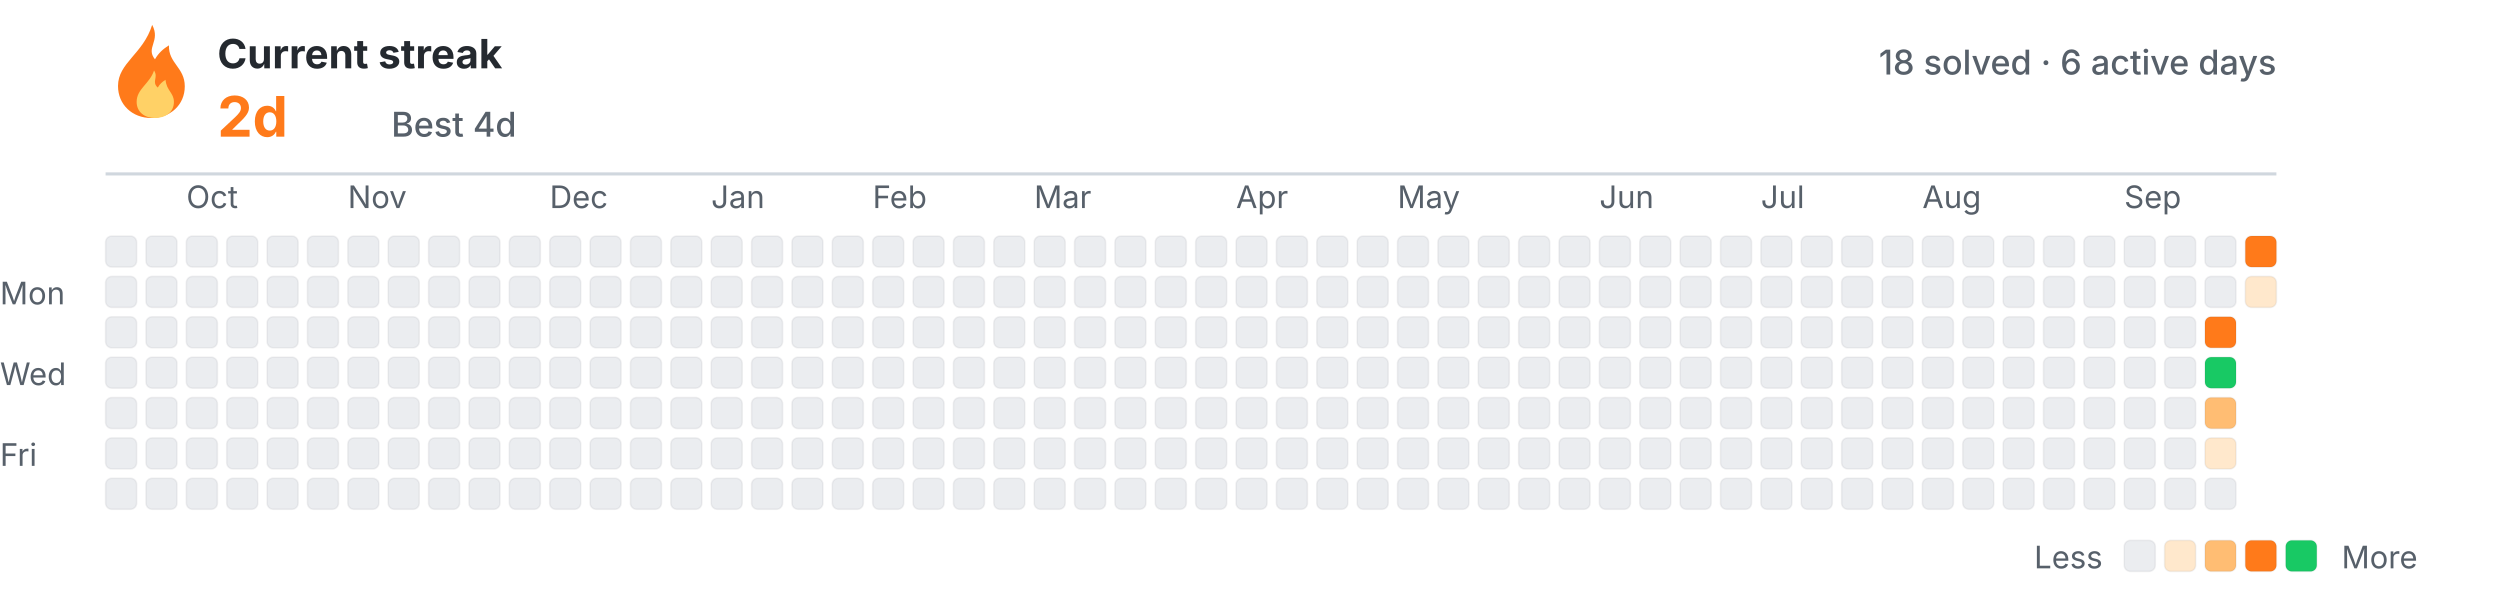
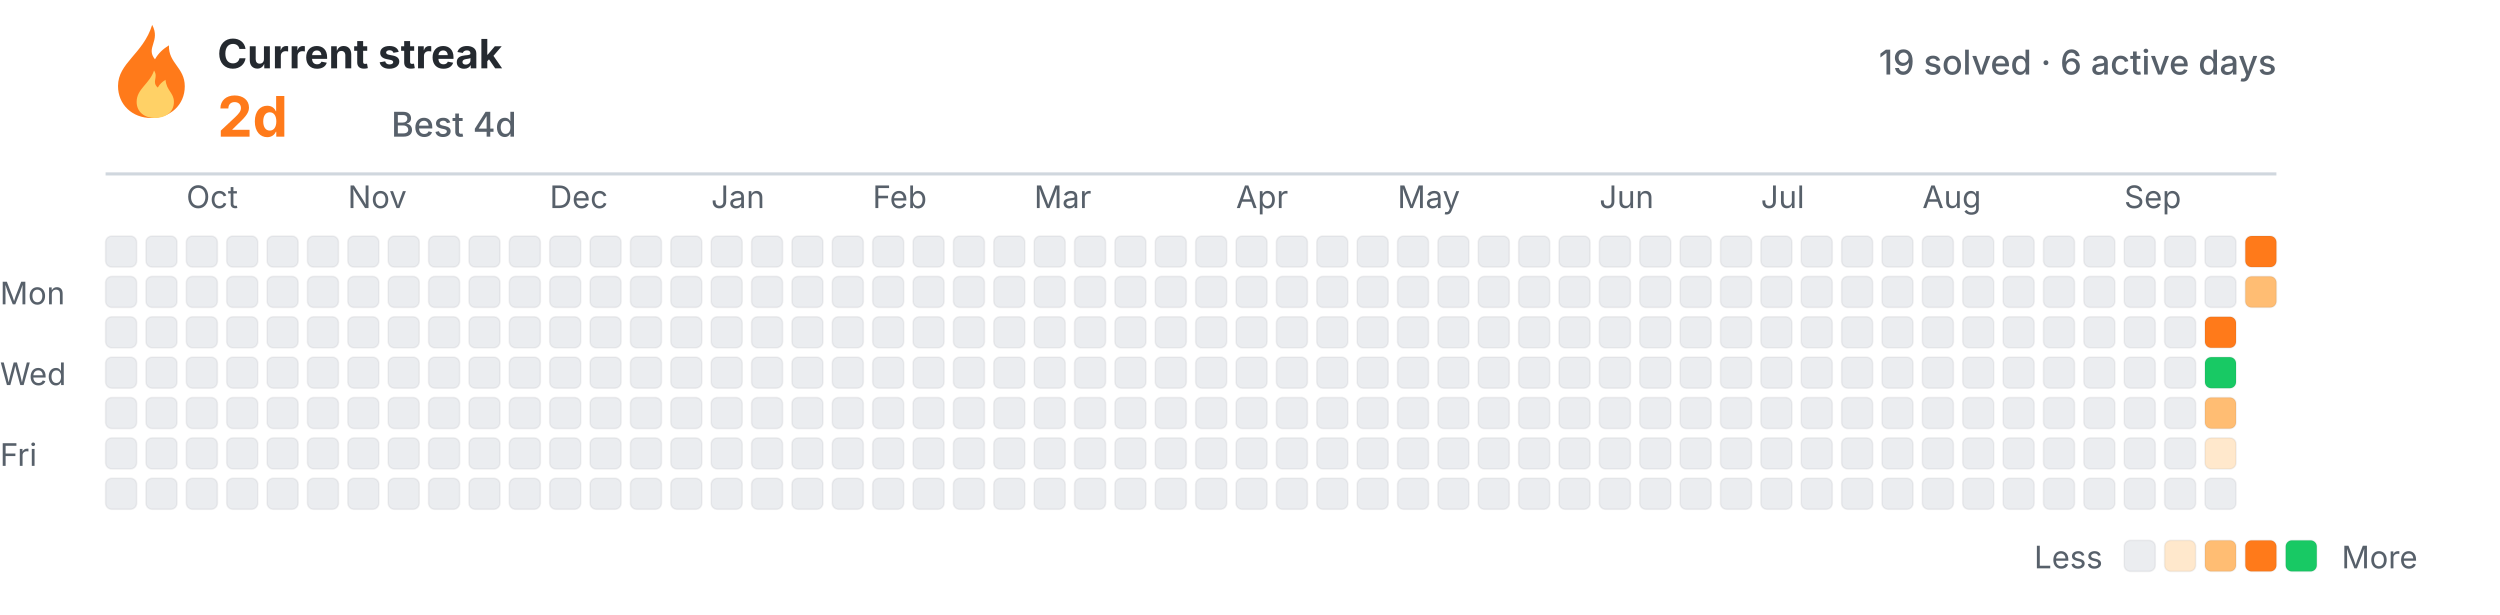
<svg xmlns="http://www.w3.org/2000/svg" width="805" height="198" viewBox="0 0 805 198" role="img" aria-labelledby="title desc">
  <style>
:root{color-scheme:light dark}
.label{font:10px -apple-system,BlinkMacSystemFont,"Segoe UI",sans-serif;fill:#57606a}
.metric{font:650 13px -apple-system,BlinkMacSystemFont,"Segoe UI",sans-serif;fill:#24292f}
.metric-strong{font:750 18px -apple-system,BlinkMacSystemFont,"Segoe UI",sans-serif;fill:#ff7a1a}
.metric-muted{font:550 11px -apple-system,BlinkMacSystemFont,"Segoe UI",sans-serif;fill:#57606a}
.flame{fill:#ff7a1a}
.spark{fill:#ffd166}
.rule{stroke:#d0d7de;stroke-width:1}
.cell{shape-rendering:geometricPrecision;stroke:rgba(27,31,36,.06);stroke-width:.5}
.level-0{fill:#ebedf0}.level-1{fill:#ffe8cc}.level-2{fill:#ffbd73}.level-3{fill:#ff7a1a}.level-4{fill:#18c964}
@media (prefers-color-scheme:dark){.label,.metric-muted{fill:#8b949e}.metric{fill:#f0f6fc}.rule{stroke:#30363d}.cell{stroke:rgba(240,246,252,.06)}.level-0{fill:#161b22}.level-1{fill:#3a2414}.level-2{fill:#7a3d12}.level-3{fill:#ff7a1a}.level-4{fill:#2fd46f}}
</style>
  <g transform="translate(34,8)">
    <path class="flame" d="M15 0c2.8 5.3-2.2 7.3.9 11.1 1.1-2 2.7-3.4 4.5-4.5-.2 5.8 5.1 7.1 5.1 13.2 0 6-4.7 10.2-10.8 10.2S4 25.7 4 19.7C4 12.2 12.1 9.4 15 0Z" />
    <path class="spark" d="M15.6 14.7c1.5 2.3-.9 3.6 1.2 5.5.6-1.1 1.5-1.9 2.5-2.5.3 3.5 2.7 4.2 2.7 7.1 0 3.4-2.8 5.2-6.1 5.2s-5.9-1.9-5.9-5.2c0-4.2 4.2-5.8 5.6-10.1Z" />
    <text x="36" y="14" class="metric">Current streak</text>
    <text x="36" y="36" class="metric-strong">2d</text>
    <text x="92" y="36" class="metric-muted">Best 4d</text>
  </g>
-   <text x="733" y="24" class="metric-muted" text-anchor="end">18 solved · 6 active days</text>
+   <text x="733" y="24" class="metric-muted" text-anchor="end">19 solved · 6 active days</text>
  <line x1="34" y1="56" x2="733" y2="56" class="rule" />
  <text x="60" y="67" class="label">Oct</text>
  <text x="112" y="67" class="label">Nov</text>
  <text x="177" y="67" class="label">Dec</text>
  <text x="229" y="67" class="label">Jan</text>
  <text x="281" y="67" class="label">Feb</text>
  <text x="333" y="67" class="label">Mar</text>
  <text x="398" y="67" class="label">Apr</text>
  <text x="450" y="67" class="label">May</text>
  <text x="515" y="67" class="label">Jun</text>
  <text x="567" y="67" class="label">Jul</text>
  <text x="619" y="67" class="label">Aug</text>
  <text x="684" y="67" class="label">Sep</text>
  <text x="0" y="98" class="label">Mon</text>
  <text x="0" y="124" class="label">Wed</text>
  <text x="0" y="150" class="label">Fri</text>
  <rect x="34" y="76" width="10" height="10" rx="2" class="cell level-0" />
  <rect x="34" y="89" width="10" height="10" rx="2" class="cell level-0" />
  <rect x="34" y="102" width="10" height="10" rx="2" class="cell level-0" />
  <rect x="34" y="115" width="10" height="10" rx="2" class="cell level-0" />
  <rect x="34" y="128" width="10" height="10" rx="2" class="cell level-0" />
  <rect x="34" y="141" width="10" height="10" rx="2" class="cell level-0" />
  <rect x="34" y="154" width="10" height="10" rx="2" class="cell level-0" />
  <rect x="47" y="76" width="10" height="10" rx="2" class="cell level-0" />
  <rect x="47" y="89" width="10" height="10" rx="2" class="cell level-0" />
  <rect x="47" y="102" width="10" height="10" rx="2" class="cell level-0" />
  <rect x="47" y="115" width="10" height="10" rx="2" class="cell level-0" />
  <rect x="47" y="128" width="10" height="10" rx="2" class="cell level-0" />
  <rect x="47" y="141" width="10" height="10" rx="2" class="cell level-0" />
  <rect x="47" y="154" width="10" height="10" rx="2" class="cell level-0" />
  <rect x="60" y="76" width="10" height="10" rx="2" class="cell level-0" />
  <rect x="60" y="89" width="10" height="10" rx="2" class="cell level-0" />
  <rect x="60" y="102" width="10" height="10" rx="2" class="cell level-0" />
  <rect x="60" y="115" width="10" height="10" rx="2" class="cell level-0" />
  <rect x="60" y="128" width="10" height="10" rx="2" class="cell level-0" />
  <rect x="60" y="141" width="10" height="10" rx="2" class="cell level-0" />
  <rect x="60" y="154" width="10" height="10" rx="2" class="cell level-0" />
  <rect x="73" y="76" width="10" height="10" rx="2" class="cell level-0" />
  <rect x="73" y="89" width="10" height="10" rx="2" class="cell level-0" />
  <rect x="73" y="102" width="10" height="10" rx="2" class="cell level-0" />
  <rect x="73" y="115" width="10" height="10" rx="2" class="cell level-0" />
  <rect x="73" y="128" width="10" height="10" rx="2" class="cell level-0" />
  <rect x="73" y="141" width="10" height="10" rx="2" class="cell level-0" />
  <rect x="73" y="154" width="10" height="10" rx="2" class="cell level-0" />
  <rect x="86" y="76" width="10" height="10" rx="2" class="cell level-0" />
  <rect x="86" y="89" width="10" height="10" rx="2" class="cell level-0" />
  <rect x="86" y="102" width="10" height="10" rx="2" class="cell level-0" />
  <rect x="86" y="115" width="10" height="10" rx="2" class="cell level-0" />
  <rect x="86" y="128" width="10" height="10" rx="2" class="cell level-0" />
  <rect x="86" y="141" width="10" height="10" rx="2" class="cell level-0" />
  <rect x="86" y="154" width="10" height="10" rx="2" class="cell level-0" />
  <rect x="99" y="76" width="10" height="10" rx="2" class="cell level-0" />
  <rect x="99" y="89" width="10" height="10" rx="2" class="cell level-0" />
  <rect x="99" y="102" width="10" height="10" rx="2" class="cell level-0" />
  <rect x="99" y="115" width="10" height="10" rx="2" class="cell level-0" />
  <rect x="99" y="128" width="10" height="10" rx="2" class="cell level-0" />
  <rect x="99" y="141" width="10" height="10" rx="2" class="cell level-0" />
  <rect x="99" y="154" width="10" height="10" rx="2" class="cell level-0" />
  <rect x="112" y="76" width="10" height="10" rx="2" class="cell level-0" />
  <rect x="112" y="89" width="10" height="10" rx="2" class="cell level-0" />
  <rect x="112" y="102" width="10" height="10" rx="2" class="cell level-0" />
  <rect x="112" y="115" width="10" height="10" rx="2" class="cell level-0" />
  <rect x="112" y="128" width="10" height="10" rx="2" class="cell level-0" />
  <rect x="112" y="141" width="10" height="10" rx="2" class="cell level-0" />
  <rect x="112" y="154" width="10" height="10" rx="2" class="cell level-0" />
  <rect x="125" y="76" width="10" height="10" rx="2" class="cell level-0" />
  <rect x="125" y="89" width="10" height="10" rx="2" class="cell level-0" />
  <rect x="125" y="102" width="10" height="10" rx="2" class="cell level-0" />
  <rect x="125" y="115" width="10" height="10" rx="2" class="cell level-0" />
  <rect x="125" y="128" width="10" height="10" rx="2" class="cell level-0" />
  <rect x="125" y="141" width="10" height="10" rx="2" class="cell level-0" />
  <rect x="125" y="154" width="10" height="10" rx="2" class="cell level-0" />
  <rect x="138" y="76" width="10" height="10" rx="2" class="cell level-0" />
  <rect x="138" y="89" width="10" height="10" rx="2" class="cell level-0" />
  <rect x="138" y="102" width="10" height="10" rx="2" class="cell level-0" />
  <rect x="138" y="115" width="10" height="10" rx="2" class="cell level-0" />
  <rect x="138" y="128" width="10" height="10" rx="2" class="cell level-0" />
  <rect x="138" y="141" width="10" height="10" rx="2" class="cell level-0" />
  <rect x="138" y="154" width="10" height="10" rx="2" class="cell level-0" />
  <rect x="151" y="76" width="10" height="10" rx="2" class="cell level-0" />
  <rect x="151" y="89" width="10" height="10" rx="2" class="cell level-0" />
  <rect x="151" y="102" width="10" height="10" rx="2" class="cell level-0" />
  <rect x="151" y="115" width="10" height="10" rx="2" class="cell level-0" />
  <rect x="151" y="128" width="10" height="10" rx="2" class="cell level-0" />
  <rect x="151" y="141" width="10" height="10" rx="2" class="cell level-0" />
  <rect x="151" y="154" width="10" height="10" rx="2" class="cell level-0" />
  <rect x="164" y="76" width="10" height="10" rx="2" class="cell level-0" />
  <rect x="164" y="89" width="10" height="10" rx="2" class="cell level-0" />
  <rect x="164" y="102" width="10" height="10" rx="2" class="cell level-0" />
  <rect x="164" y="115" width="10" height="10" rx="2" class="cell level-0" />
  <rect x="164" y="128" width="10" height="10" rx="2" class="cell level-0" />
  <rect x="164" y="141" width="10" height="10" rx="2" class="cell level-0" />
  <rect x="164" y="154" width="10" height="10" rx="2" class="cell level-0" />
  <rect x="177" y="76" width="10" height="10" rx="2" class="cell level-0" />
  <rect x="177" y="89" width="10" height="10" rx="2" class="cell level-0" />
  <rect x="177" y="102" width="10" height="10" rx="2" class="cell level-0" />
  <rect x="177" y="115" width="10" height="10" rx="2" class="cell level-0" />
  <rect x="177" y="128" width="10" height="10" rx="2" class="cell level-0" />
  <rect x="177" y="141" width="10" height="10" rx="2" class="cell level-0" />
  <rect x="177" y="154" width="10" height="10" rx="2" class="cell level-0" />
  <rect x="190" y="76" width="10" height="10" rx="2" class="cell level-0" />
  <rect x="190" y="89" width="10" height="10" rx="2" class="cell level-0" />
  <rect x="190" y="102" width="10" height="10" rx="2" class="cell level-0" />
  <rect x="190" y="115" width="10" height="10" rx="2" class="cell level-0" />
  <rect x="190" y="128" width="10" height="10" rx="2" class="cell level-0" />
  <rect x="190" y="141" width="10" height="10" rx="2" class="cell level-0" />
  <rect x="190" y="154" width="10" height="10" rx="2" class="cell level-0" />
  <rect x="203" y="76" width="10" height="10" rx="2" class="cell level-0" />
  <rect x="203" y="89" width="10" height="10" rx="2" class="cell level-0" />
  <rect x="203" y="102" width="10" height="10" rx="2" class="cell level-0" />
  <rect x="203" y="115" width="10" height="10" rx="2" class="cell level-0" />
  <rect x="203" y="128" width="10" height="10" rx="2" class="cell level-0" />
  <rect x="203" y="141" width="10" height="10" rx="2" class="cell level-0" />
  <rect x="203" y="154" width="10" height="10" rx="2" class="cell level-0" />
  <rect x="216" y="76" width="10" height="10" rx="2" class="cell level-0" />
  <rect x="216" y="89" width="10" height="10" rx="2" class="cell level-0" />
  <rect x="216" y="102" width="10" height="10" rx="2" class="cell level-0" />
  <rect x="216" y="115" width="10" height="10" rx="2" class="cell level-0" />
  <rect x="216" y="128" width="10" height="10" rx="2" class="cell level-0" />
  <rect x="216" y="141" width="10" height="10" rx="2" class="cell level-0" />
  <rect x="216" y="154" width="10" height="10" rx="2" class="cell level-0" />
  <rect x="229" y="76" width="10" height="10" rx="2" class="cell level-0" />
  <rect x="229" y="89" width="10" height="10" rx="2" class="cell level-0" />
  <rect x="229" y="102" width="10" height="10" rx="2" class="cell level-0" />
  <rect x="229" y="115" width="10" height="10" rx="2" class="cell level-0" />
  <rect x="229" y="128" width="10" height="10" rx="2" class="cell level-0" />
  <rect x="229" y="141" width="10" height="10" rx="2" class="cell level-0" />
  <rect x="229" y="154" width="10" height="10" rx="2" class="cell level-0" />
  <rect x="242" y="76" width="10" height="10" rx="2" class="cell level-0" />
  <rect x="242" y="89" width="10" height="10" rx="2" class="cell level-0" />
  <rect x="242" y="102" width="10" height="10" rx="2" class="cell level-0" />
  <rect x="242" y="115" width="10" height="10" rx="2" class="cell level-0" />
  <rect x="242" y="128" width="10" height="10" rx="2" class="cell level-0" />
  <rect x="242" y="141" width="10" height="10" rx="2" class="cell level-0" />
  <rect x="242" y="154" width="10" height="10" rx="2" class="cell level-0" />
  <rect x="255" y="76" width="10" height="10" rx="2" class="cell level-0" />
  <rect x="255" y="89" width="10" height="10" rx="2" class="cell level-0" />
  <rect x="255" y="102" width="10" height="10" rx="2" class="cell level-0" />
  <rect x="255" y="115" width="10" height="10" rx="2" class="cell level-0" />
  <rect x="255" y="128" width="10" height="10" rx="2" class="cell level-0" />
  <rect x="255" y="141" width="10" height="10" rx="2" class="cell level-0" />
  <rect x="255" y="154" width="10" height="10" rx="2" class="cell level-0" />
  <rect x="268" y="76" width="10" height="10" rx="2" class="cell level-0" />
  <rect x="268" y="89" width="10" height="10" rx="2" class="cell level-0" />
  <rect x="268" y="102" width="10" height="10" rx="2" class="cell level-0" />
  <rect x="268" y="115" width="10" height="10" rx="2" class="cell level-0" />
  <rect x="268" y="128" width="10" height="10" rx="2" class="cell level-0" />
  <rect x="268" y="141" width="10" height="10" rx="2" class="cell level-0" />
  <rect x="268" y="154" width="10" height="10" rx="2" class="cell level-0" />
  <rect x="281" y="76" width="10" height="10" rx="2" class="cell level-0" />
  <rect x="281" y="89" width="10" height="10" rx="2" class="cell level-0" />
  <rect x="281" y="102" width="10" height="10" rx="2" class="cell level-0" />
  <rect x="281" y="115" width="10" height="10" rx="2" class="cell level-0" />
  <rect x="281" y="128" width="10" height="10" rx="2" class="cell level-0" />
  <rect x="281" y="141" width="10" height="10" rx="2" class="cell level-0" />
  <rect x="281" y="154" width="10" height="10" rx="2" class="cell level-0" />
  <rect x="294" y="76" width="10" height="10" rx="2" class="cell level-0" />
  <rect x="294" y="89" width="10" height="10" rx="2" class="cell level-0" />
  <rect x="294" y="102" width="10" height="10" rx="2" class="cell level-0" />
  <rect x="294" y="115" width="10" height="10" rx="2" class="cell level-0" />
  <rect x="294" y="128" width="10" height="10" rx="2" class="cell level-0" />
  <rect x="294" y="141" width="10" height="10" rx="2" class="cell level-0" />
  <rect x="294" y="154" width="10" height="10" rx="2" class="cell level-0" />
  <rect x="307" y="76" width="10" height="10" rx="2" class="cell level-0" />
  <rect x="307" y="89" width="10" height="10" rx="2" class="cell level-0" />
  <rect x="307" y="102" width="10" height="10" rx="2" class="cell level-0" />
  <rect x="307" y="115" width="10" height="10" rx="2" class="cell level-0" />
  <rect x="307" y="128" width="10" height="10" rx="2" class="cell level-0" />
  <rect x="307" y="141" width="10" height="10" rx="2" class="cell level-0" />
  <rect x="307" y="154" width="10" height="10" rx="2" class="cell level-0" />
  <rect x="320" y="76" width="10" height="10" rx="2" class="cell level-0" />
  <rect x="320" y="89" width="10" height="10" rx="2" class="cell level-0" />
  <rect x="320" y="102" width="10" height="10" rx="2" class="cell level-0" />
  <rect x="320" y="115" width="10" height="10" rx="2" class="cell level-0" />
  <rect x="320" y="128" width="10" height="10" rx="2" class="cell level-0" />
  <rect x="320" y="141" width="10" height="10" rx="2" class="cell level-0" />
  <rect x="320" y="154" width="10" height="10" rx="2" class="cell level-0" />
  <rect x="333" y="76" width="10" height="10" rx="2" class="cell level-0" />
  <rect x="333" y="89" width="10" height="10" rx="2" class="cell level-0" />
  <rect x="333" y="102" width="10" height="10" rx="2" class="cell level-0" />
  <rect x="333" y="115" width="10" height="10" rx="2" class="cell level-0" />
  <rect x="333" y="128" width="10" height="10" rx="2" class="cell level-0" />
  <rect x="333" y="141" width="10" height="10" rx="2" class="cell level-0" />
  <rect x="333" y="154" width="10" height="10" rx="2" class="cell level-0" />
  <rect x="346" y="76" width="10" height="10" rx="2" class="cell level-0" />
  <rect x="346" y="89" width="10" height="10" rx="2" class="cell level-0" />
  <rect x="346" y="102" width="10" height="10" rx="2" class="cell level-0" />
  <rect x="346" y="115" width="10" height="10" rx="2" class="cell level-0" />
  <rect x="346" y="128" width="10" height="10" rx="2" class="cell level-0" />
  <rect x="346" y="141" width="10" height="10" rx="2" class="cell level-0" />
  <rect x="346" y="154" width="10" height="10" rx="2" class="cell level-0" />
  <rect x="359" y="76" width="10" height="10" rx="2" class="cell level-0" />
  <rect x="359" y="89" width="10" height="10" rx="2" class="cell level-0" />
  <rect x="359" y="102" width="10" height="10" rx="2" class="cell level-0" />
  <rect x="359" y="115" width="10" height="10" rx="2" class="cell level-0" />
  <rect x="359" y="128" width="10" height="10" rx="2" class="cell level-0" />
  <rect x="359" y="141" width="10" height="10" rx="2" class="cell level-0" />
  <rect x="359" y="154" width="10" height="10" rx="2" class="cell level-0" />
  <rect x="372" y="76" width="10" height="10" rx="2" class="cell level-0" />
  <rect x="372" y="89" width="10" height="10" rx="2" class="cell level-0" />
  <rect x="372" y="102" width="10" height="10" rx="2" class="cell level-0" />
  <rect x="372" y="115" width="10" height="10" rx="2" class="cell level-0" />
  <rect x="372" y="128" width="10" height="10" rx="2" class="cell level-0" />
  <rect x="372" y="141" width="10" height="10" rx="2" class="cell level-0" />
  <rect x="372" y="154" width="10" height="10" rx="2" class="cell level-0" />
  <rect x="385" y="76" width="10" height="10" rx="2" class="cell level-0" />
  <rect x="385" y="89" width="10" height="10" rx="2" class="cell level-0" />
  <rect x="385" y="102" width="10" height="10" rx="2" class="cell level-0" />
  <rect x="385" y="115" width="10" height="10" rx="2" class="cell level-0" />
  <rect x="385" y="128" width="10" height="10" rx="2" class="cell level-0" />
  <rect x="385" y="141" width="10" height="10" rx="2" class="cell level-0" />
  <rect x="385" y="154" width="10" height="10" rx="2" class="cell level-0" />
  <rect x="398" y="76" width="10" height="10" rx="2" class="cell level-0" />
  <rect x="398" y="89" width="10" height="10" rx="2" class="cell level-0" />
  <rect x="398" y="102" width="10" height="10" rx="2" class="cell level-0" />
  <rect x="398" y="115" width="10" height="10" rx="2" class="cell level-0" />
  <rect x="398" y="128" width="10" height="10" rx="2" class="cell level-0" />
  <rect x="398" y="141" width="10" height="10" rx="2" class="cell level-0" />
  <rect x="398" y="154" width="10" height="10" rx="2" class="cell level-0" />
  <rect x="411" y="76" width="10" height="10" rx="2" class="cell level-0" />
  <rect x="411" y="89" width="10" height="10" rx="2" class="cell level-0" />
  <rect x="411" y="102" width="10" height="10" rx="2" class="cell level-0" />
  <rect x="411" y="115" width="10" height="10" rx="2" class="cell level-0" />
  <rect x="411" y="128" width="10" height="10" rx="2" class="cell level-0" />
  <rect x="411" y="141" width="10" height="10" rx="2" class="cell level-0" />
  <rect x="411" y="154" width="10" height="10" rx="2" class="cell level-0" />
  <rect x="424" y="76" width="10" height="10" rx="2" class="cell level-0" />
  <rect x="424" y="89" width="10" height="10" rx="2" class="cell level-0" />
  <rect x="424" y="102" width="10" height="10" rx="2" class="cell level-0" />
  <rect x="424" y="115" width="10" height="10" rx="2" class="cell level-0" />
  <rect x="424" y="128" width="10" height="10" rx="2" class="cell level-0" />
  <rect x="424" y="141" width="10" height="10" rx="2" class="cell level-0" />
  <rect x="424" y="154" width="10" height="10" rx="2" class="cell level-0" />
  <rect x="437" y="76" width="10" height="10" rx="2" class="cell level-0" />
  <rect x="437" y="89" width="10" height="10" rx="2" class="cell level-0" />
  <rect x="437" y="102" width="10" height="10" rx="2" class="cell level-0" />
  <rect x="437" y="115" width="10" height="10" rx="2" class="cell level-0" />
  <rect x="437" y="128" width="10" height="10" rx="2" class="cell level-0" />
  <rect x="437" y="141" width="10" height="10" rx="2" class="cell level-0" />
  <rect x="437" y="154" width="10" height="10" rx="2" class="cell level-0" />
  <rect x="450" y="76" width="10" height="10" rx="2" class="cell level-0" />
  <rect x="450" y="89" width="10" height="10" rx="2" class="cell level-0" />
  <rect x="450" y="102" width="10" height="10" rx="2" class="cell level-0" />
  <rect x="450" y="115" width="10" height="10" rx="2" class="cell level-0" />
  <rect x="450" y="128" width="10" height="10" rx="2" class="cell level-0" />
  <rect x="450" y="141" width="10" height="10" rx="2" class="cell level-0" />
  <rect x="450" y="154" width="10" height="10" rx="2" class="cell level-0" />
  <rect x="463" y="76" width="10" height="10" rx="2" class="cell level-0" />
  <rect x="463" y="89" width="10" height="10" rx="2" class="cell level-0" />
  <rect x="463" y="102" width="10" height="10" rx="2" class="cell level-0" />
  <rect x="463" y="115" width="10" height="10" rx="2" class="cell level-0" />
  <rect x="463" y="128" width="10" height="10" rx="2" class="cell level-0" />
  <rect x="463" y="141" width="10" height="10" rx="2" class="cell level-0" />
  <rect x="463" y="154" width="10" height="10" rx="2" class="cell level-0" />
  <rect x="476" y="76" width="10" height="10" rx="2" class="cell level-0" />
  <rect x="476" y="89" width="10" height="10" rx="2" class="cell level-0" />
  <rect x="476" y="102" width="10" height="10" rx="2" class="cell level-0" />
  <rect x="476" y="115" width="10" height="10" rx="2" class="cell level-0" />
  <rect x="476" y="128" width="10" height="10" rx="2" class="cell level-0" />
  <rect x="476" y="141" width="10" height="10" rx="2" class="cell level-0" />
  <rect x="476" y="154" width="10" height="10" rx="2" class="cell level-0" />
  <rect x="489" y="76" width="10" height="10" rx="2" class="cell level-0" />
  <rect x="489" y="89" width="10" height="10" rx="2" class="cell level-0" />
  <rect x="489" y="102" width="10" height="10" rx="2" class="cell level-0" />
  <rect x="489" y="115" width="10" height="10" rx="2" class="cell level-0" />
  <rect x="489" y="128" width="10" height="10" rx="2" class="cell level-0" />
  <rect x="489" y="141" width="10" height="10" rx="2" class="cell level-0" />
  <rect x="489" y="154" width="10" height="10" rx="2" class="cell level-0" />
  <rect x="502" y="76" width="10" height="10" rx="2" class="cell level-0" />
  <rect x="502" y="89" width="10" height="10" rx="2" class="cell level-0" />
  <rect x="502" y="102" width="10" height="10" rx="2" class="cell level-0" />
  <rect x="502" y="115" width="10" height="10" rx="2" class="cell level-0" />
  <rect x="502" y="128" width="10" height="10" rx="2" class="cell level-0" />
  <rect x="502" y="141" width="10" height="10" rx="2" class="cell level-0" />
  <rect x="502" y="154" width="10" height="10" rx="2" class="cell level-0" />
  <rect x="515" y="76" width="10" height="10" rx="2" class="cell level-0" />
  <rect x="515" y="89" width="10" height="10" rx="2" class="cell level-0" />
  <rect x="515" y="102" width="10" height="10" rx="2" class="cell level-0" />
  <rect x="515" y="115" width="10" height="10" rx="2" class="cell level-0" />
  <rect x="515" y="128" width="10" height="10" rx="2" class="cell level-0" />
  <rect x="515" y="141" width="10" height="10" rx="2" class="cell level-0" />
  <rect x="515" y="154" width="10" height="10" rx="2" class="cell level-0" />
  <rect x="528" y="76" width="10" height="10" rx="2" class="cell level-0" />
  <rect x="528" y="89" width="10" height="10" rx="2" class="cell level-0" />
  <rect x="528" y="102" width="10" height="10" rx="2" class="cell level-0" />
  <rect x="528" y="115" width="10" height="10" rx="2" class="cell level-0" />
  <rect x="528" y="128" width="10" height="10" rx="2" class="cell level-0" />
  <rect x="528" y="141" width="10" height="10" rx="2" class="cell level-0" />
  <rect x="528" y="154" width="10" height="10" rx="2" class="cell level-0" />
  <rect x="541" y="76" width="10" height="10" rx="2" class="cell level-0" />
  <rect x="541" y="89" width="10" height="10" rx="2" class="cell level-0" />
  <rect x="541" y="102" width="10" height="10" rx="2" class="cell level-0" />
  <rect x="541" y="115" width="10" height="10" rx="2" class="cell level-0" />
  <rect x="541" y="128" width="10" height="10" rx="2" class="cell level-0" />
  <rect x="541" y="141" width="10" height="10" rx="2" class="cell level-0" />
  <rect x="541" y="154" width="10" height="10" rx="2" class="cell level-0" />
  <rect x="554" y="76" width="10" height="10" rx="2" class="cell level-0" />
  <rect x="554" y="89" width="10" height="10" rx="2" class="cell level-0" />
  <rect x="554" y="102" width="10" height="10" rx="2" class="cell level-0" />
  <rect x="554" y="115" width="10" height="10" rx="2" class="cell level-0" />
  <rect x="554" y="128" width="10" height="10" rx="2" class="cell level-0" />
  <rect x="554" y="141" width="10" height="10" rx="2" class="cell level-0" />
  <rect x="554" y="154" width="10" height="10" rx="2" class="cell level-0" />
  <rect x="567" y="76" width="10" height="10" rx="2" class="cell level-0" />
  <rect x="567" y="89" width="10" height="10" rx="2" class="cell level-0" />
  <rect x="567" y="102" width="10" height="10" rx="2" class="cell level-0" />
  <rect x="567" y="115" width="10" height="10" rx="2" class="cell level-0" />
  <rect x="567" y="128" width="10" height="10" rx="2" class="cell level-0" />
  <rect x="567" y="141" width="10" height="10" rx="2" class="cell level-0" />
  <rect x="567" y="154" width="10" height="10" rx="2" class="cell level-0" />
  <rect x="580" y="76" width="10" height="10" rx="2" class="cell level-0" />
  <rect x="580" y="89" width="10" height="10" rx="2" class="cell level-0" />
  <rect x="580" y="102" width="10" height="10" rx="2" class="cell level-0" />
  <rect x="580" y="115" width="10" height="10" rx="2" class="cell level-0" />
  <rect x="580" y="128" width="10" height="10" rx="2" class="cell level-0" />
  <rect x="580" y="141" width="10" height="10" rx="2" class="cell level-0" />
  <rect x="580" y="154" width="10" height="10" rx="2" class="cell level-0" />
  <rect x="593" y="76" width="10" height="10" rx="2" class="cell level-0" />
  <rect x="593" y="89" width="10" height="10" rx="2" class="cell level-0" />
  <rect x="593" y="102" width="10" height="10" rx="2" class="cell level-0" />
  <rect x="593" y="115" width="10" height="10" rx="2" class="cell level-0" />
  <rect x="593" y="128" width="10" height="10" rx="2" class="cell level-0" />
  <rect x="593" y="141" width="10" height="10" rx="2" class="cell level-0" />
  <rect x="593" y="154" width="10" height="10" rx="2" class="cell level-0" />
  <rect x="606" y="76" width="10" height="10" rx="2" class="cell level-0" />
  <rect x="606" y="89" width="10" height="10" rx="2" class="cell level-0" />
  <rect x="606" y="102" width="10" height="10" rx="2" class="cell level-0" />
  <rect x="606" y="115" width="10" height="10" rx="2" class="cell level-0" />
  <rect x="606" y="128" width="10" height="10" rx="2" class="cell level-0" />
  <rect x="606" y="141" width="10" height="10" rx="2" class="cell level-0" />
  <rect x="606" y="154" width="10" height="10" rx="2" class="cell level-0" />
  <rect x="619" y="76" width="10" height="10" rx="2" class="cell level-0" />
  <rect x="619" y="89" width="10" height="10" rx="2" class="cell level-0" />
  <rect x="619" y="102" width="10" height="10" rx="2" class="cell level-0" />
  <rect x="619" y="115" width="10" height="10" rx="2" class="cell level-0" />
  <rect x="619" y="128" width="10" height="10" rx="2" class="cell level-0" />
  <rect x="619" y="141" width="10" height="10" rx="2" class="cell level-0" />
  <rect x="619" y="154" width="10" height="10" rx="2" class="cell level-0" />
  <rect x="632" y="76" width="10" height="10" rx="2" class="cell level-0" />
  <rect x="632" y="89" width="10" height="10" rx="2" class="cell level-0" />
  <rect x="632" y="102" width="10" height="10" rx="2" class="cell level-0" />
  <rect x="632" y="115" width="10" height="10" rx="2" class="cell level-0" />
  <rect x="632" y="128" width="10" height="10" rx="2" class="cell level-0" />
  <rect x="632" y="141" width="10" height="10" rx="2" class="cell level-0" />
  <rect x="632" y="154" width="10" height="10" rx="2" class="cell level-0" />
  <rect x="645" y="76" width="10" height="10" rx="2" class="cell level-0" />
  <rect x="645" y="89" width="10" height="10" rx="2" class="cell level-0" />
  <rect x="645" y="102" width="10" height="10" rx="2" class="cell level-0" />
  <rect x="645" y="115" width="10" height="10" rx="2" class="cell level-0" />
  <rect x="645" y="128" width="10" height="10" rx="2" class="cell level-0" />
  <rect x="645" y="141" width="10" height="10" rx="2" class="cell level-0" />
  <rect x="645" y="154" width="10" height="10" rx="2" class="cell level-0" />
  <rect x="658" y="76" width="10" height="10" rx="2" class="cell level-0" />
  <rect x="658" y="89" width="10" height="10" rx="2" class="cell level-0" />
  <rect x="658" y="102" width="10" height="10" rx="2" class="cell level-0" />
  <rect x="658" y="115" width="10" height="10" rx="2" class="cell level-0" />
  <rect x="658" y="128" width="10" height="10" rx="2" class="cell level-0" />
  <rect x="658" y="141" width="10" height="10" rx="2" class="cell level-0" />
  <rect x="658" y="154" width="10" height="10" rx="2" class="cell level-0" />
  <rect x="671" y="76" width="10" height="10" rx="2" class="cell level-0" />
  <rect x="671" y="89" width="10" height="10" rx="2" class="cell level-0" />
  <rect x="671" y="102" width="10" height="10" rx="2" class="cell level-0" />
  <rect x="671" y="115" width="10" height="10" rx="2" class="cell level-0" />
  <rect x="671" y="128" width="10" height="10" rx="2" class="cell level-0" />
  <rect x="671" y="141" width="10" height="10" rx="2" class="cell level-0" />
  <rect x="671" y="154" width="10" height="10" rx="2" class="cell level-0" />
  <rect x="684" y="76" width="10" height="10" rx="2" class="cell level-0" />
  <rect x="684" y="89" width="10" height="10" rx="2" class="cell level-0" />
  <rect x="684" y="102" width="10" height="10" rx="2" class="cell level-0" />
  <rect x="684" y="115" width="10" height="10" rx="2" class="cell level-0" />
  <rect x="684" y="128" width="10" height="10" rx="2" class="cell level-0" />
  <rect x="684" y="141" width="10" height="10" rx="2" class="cell level-0" />
  <rect x="684" y="154" width="10" height="10" rx="2" class="cell level-0" />
  <rect x="697" y="76" width="10" height="10" rx="2" class="cell level-0" />
  <rect x="697" y="89" width="10" height="10" rx="2" class="cell level-0" />
  <rect x="697" y="102" width="10" height="10" rx="2" class="cell level-0" />
  <rect x="697" y="115" width="10" height="10" rx="2" class="cell level-0" />
  <rect x="697" y="128" width="10" height="10" rx="2" class="cell level-0" />
  <rect x="697" y="141" width="10" height="10" rx="2" class="cell level-0" />
  <rect x="697" y="154" width="10" height="10" rx="2" class="cell level-0" />
  <rect x="710" y="76" width="10" height="10" rx="2" class="cell level-0" />
  <rect x="710" y="89" width="10" height="10" rx="2" class="cell level-0" />
  <rect x="710" y="102" width="10" height="10" rx="2" class="cell level-3" />
  <rect x="710" y="115" width="10" height="10" rx="2" class="cell level-4" />
  <rect x="710" y="128" width="10" height="10" rx="2" class="cell level-2" />
  <rect x="710" y="141" width="10" height="10" rx="2" class="cell level-1" />
  <rect x="710" y="154" width="10" height="10" rx="2" class="cell level-0" />
  <rect x="723" y="76" width="10" height="10" rx="2" class="cell level-3" />
-   <rect x="723" y="89" width="10" height="10" rx="2" class="cell level-1" />
+   <rect x="723" y="89" width="10" height="10" rx="2" class="cell level-2" />
  <text x="655" y="183" class="label">Less</text>
  <rect x="684" y="174" width="10" height="10" rx="2" class="cell level-0" />
  <rect x="697" y="174" width="10" height="10" rx="2" class="cell level-1" />
  <rect x="710" y="174" width="10" height="10" rx="2" class="cell level-2" />
  <rect x="723" y="174" width="10" height="10" rx="2" class="cell level-3" />
  <rect x="736" y="174" width="10" height="10" rx="2" class="cell level-4" />
  <text x="754" y="183" class="label">More</text>
</svg>
